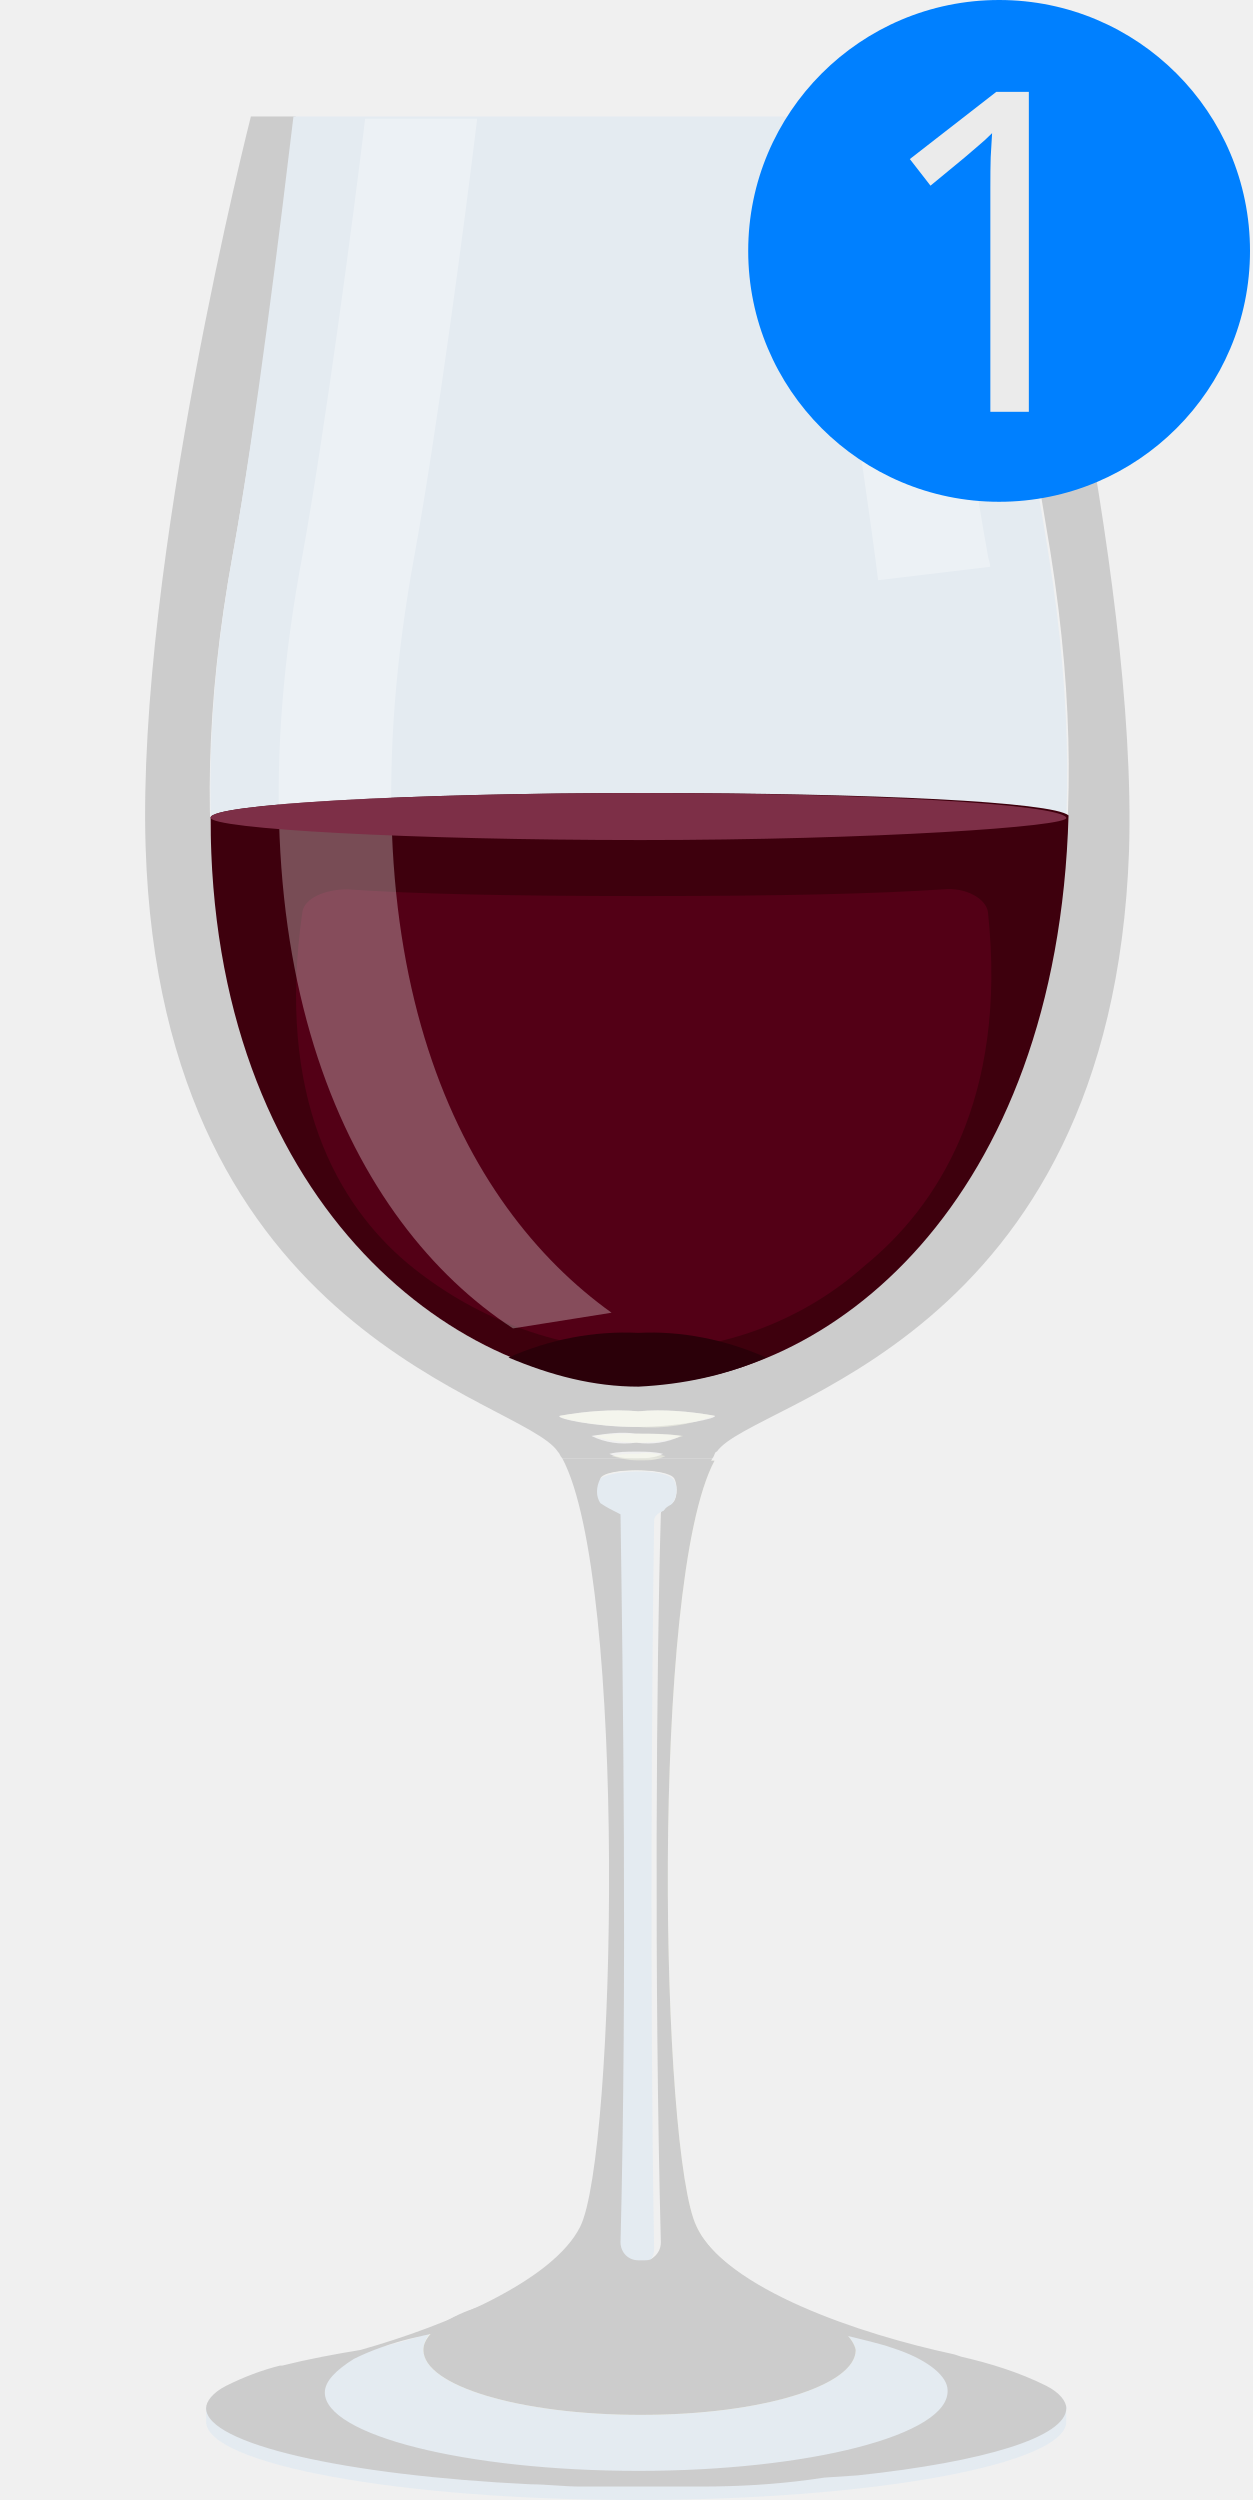
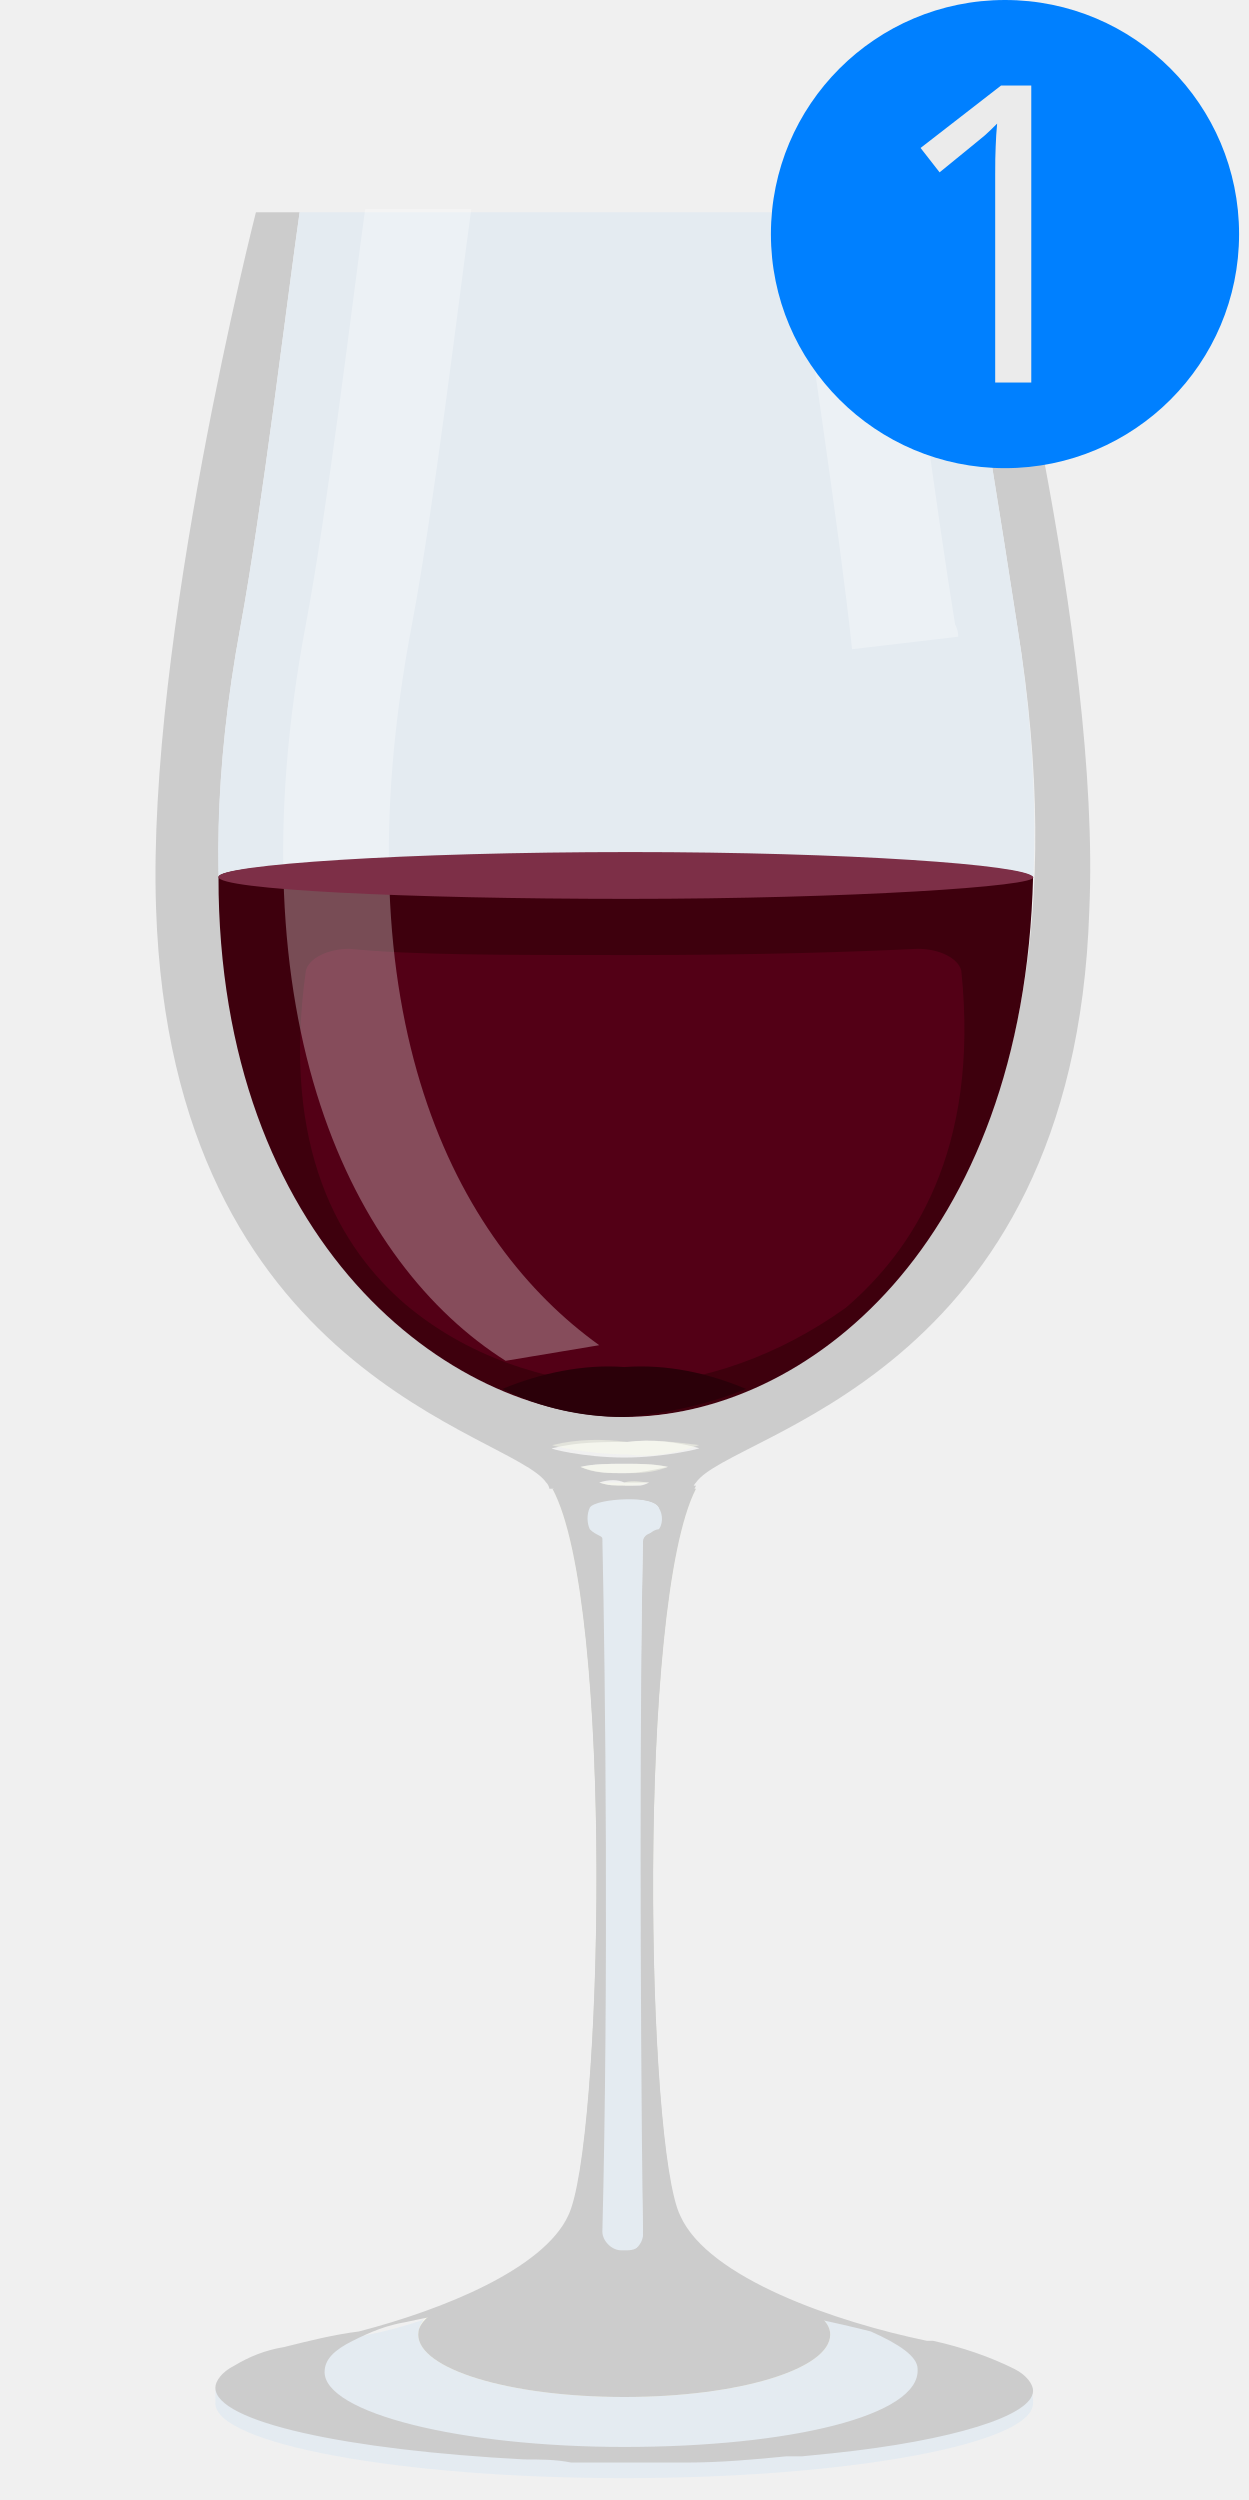
- <svg xmlns="http://www.w3.org/2000/svg" version="1.1" id="Layer_1" x="0px" y="0px" viewBox="0 0 55.9 111.6" style="enable-background:new 0 0 55.9 111.6;" xml:space="preserve">
+ <svg xmlns="http://www.w3.org/2000/svg" version="1.1" id="Layer_1" x="0px" y="0px" viewBox="0 0 40 80.1" style="enable-background:new 0 0 40 80.1;" xml:space="preserve">
  <style type="text/css">
	.st0{fill:#E4EBF1;}
	.st1{fill:#F8F9E9;}
	.st2{fill:#CCCCCC;}
	.st3{opacity:0.5;fill:#F8F9E9;enable-background:new    ;}
	.st4{fill:#3E000D;}
	.st5{fill:#530016;}
	.st6{fill:#2B0009;}
	.st7{opacity:0.3;fill:#FFFFFF;enable-background:new    ;}
	.st8{fill:#7D2F47;}
	.st9{fill:#0080FF;}
	.st10{fill:#EBEBEB;}
	.st11{font-family:'SegoeUI-Bold';}
- 	.st12{font-size:20px;}
+ 	.st12{font-size:13.335px;}
</style>
  <g id="Layer_2_1_">
    <g id="Layer_1-2">
-       <path class="st0" d="M47.6,108.1c0,1.9-8.6,3.5-19.2,3.5S9.2,110,9.2,108.1c0-0.1,0-0.4,0-0.6c0.6-1,2.9-1.8,7.2-2.6    c3.2-0.6,6.3-2.4,10.6-2.4c9.7,0,15.9,3.5,20.6,4.9C47.6,107.7,47.6,107.9,47.6,108.1z" />
-       <path class="st1" d="M36.6,103.4L36.6,103.4l-0.4-0.2l0,0c-2.4-1-4.4-2.3-5.1-3.8c-1.6-3.2-2.1-28.8,0.8-34.2h-6.7    c2.9,5.4,2.4,31,0.8,34.2c-0.7,1.3-2.4,2.6-4.4,3.5c-0.6,0.3-1.2,0.5-1.8,0.8s-0.9,0.8-0.9,1.2c0,1.6,4.3,2.9,9.7,2.9    s9.6-1.3,9.6-2.9C38.1,104.4,37.5,103.8,36.6,103.4z M26.8,67.1c-0.2-0.3-0.2-0.7,0-1.1c0.2-0.5,3.1-0.5,3.4,0    c0.2,0.4,0.1,1-0.1,1.1c-0.2,0.1-0.5,0.2-0.5,0.5c-0.2,6.7-0.3,20.9,0,32.5c0,0.5-0.4,0.8-0.8,0.8c0,0,0,0,0,0h-0.3    c-0.5,0-0.8-0.4-0.8-0.8c0,0,0,0,0,0c0.3-11.6,0.1-25.7,0-32.5C27.3,67.4,27.1,67.3,26.8,67.1z" />
-       <path class="st2" d="M45.6,5.2h-2.1c0.5,2.5,1.5,8,3.4,19.5c4.3,27.1-9.5,37.1-18.4,37.1S5.4,51.8,10.4,24.7    c1-5.5,2.3-15.3,2.8-19.5h-2c0,0-5.1,20-4.7,32.6c0.7,22,16.8,24.6,18.4,27c0.1,0.1,0.1,0.2,0.2,0.3h6.7c0.1-0.1,0.1-0.3,0.2-0.3    C33.6,62.5,49.6,60,50.4,38C50.8,25.4,45.6,5.2,45.6,5.2z M28.4,65.1c-0.4,0-0.8,0-1.2-0.2c0.4-0.1,0.8-0.1,1.2-0.1    c0.4,0,0.8,0,1.2,0.1C29.2,65.1,28.8,65.1,28.4,65.1z M28.4,64.4c-0.7,0.1-1.4,0-2-0.3c0.7-0.1,1.3-0.2,2-0.1c0.7,0,1.3,0,2,0.1    C29.8,64.4,29.1,64.5,28.4,64.4z M28.4,63.7c-1.9,0-3.7-0.4-3.4-0.5c1.1-0.2,2.3-0.3,3.5-0.2c1.1-0.1,2.3,0,3.4,0.2    C32.1,63.3,30.3,63.7,28.4,63.7z" />
-       <path class="st2" d="M46.7,106.5c-1.2-0.6-2.5-1-3.8-1.3l-0.3-0.1c-4.2-0.9-10.2-2.9-11.6-5.8c-1.6-3.2-2.1-28.8,0.8-34.2h-6.7    c2.9,5.4,2.4,31.1,0.8,34.3c-1.2,2.4-5.9,4.4-9.8,5.5l0,0c-1.2,0.2-2.3,0.4-3.5,0.7h-0.1c-0.8,0.2-1.6,0.5-2.4,0.9    c-0.6,0.3-0.9,0.7-0.9,1c0,1.6,6.2,3,14.5,3.4c0.7,0,1.5,0.1,2.2,0.1s1.6,0,2.4,0h2h1c1.7,0,3.3-0.1,4.8-0.3l0.7-0.1l1.5-0.1    c5.6-0.6,9.3-1.7,9.3-3C47.6,107.2,47.3,106.8,46.7,106.5z M26.7,67.1c-0.2-0.3-0.2-0.7,0-1.1c0.2-0.5,3.1-0.5,3.4,0    c0.2,0.4,0.1,1-0.1,1.1c-0.2,0.1-0.5,0.2-0.5,0.5c-0.2,6.7-0.3,20.9,0,32.5c0,0.5-0.4,0.8-0.8,0.9c0,0,0,0,0,0h-0.3    c-0.5,0-0.8-0.4-0.8-0.8c0,0,0,0,0,0c0.3-11.6,0.1-25.7,0-32.5C27.3,67.4,27.1,67.3,26.7,67.1L26.7,67.1z M28.5,110.3    c-7.7,0-14-1.6-14-3.5c0-0.5,0.5-1,1.3-1.5c0.8-0.4,1.7-0.7,2.5-0.9c3.3-0.8,6.7-1.1,10.1-1.1c3.7-0.1,7.5,0.4,11.1,1.4l0,0    l0.6,0.2l0,0c1.4,0.5,2.2,1.2,2.2,1.8C42.4,108.7,36.1,110.3,28.5,110.3z" />
-       <path class="st3" d="M31.9,63.2c-1.1,0.4-2.3,0.6-3.4,0.5c-1.9,0-3.7-0.4-3.5-0.5c1.2-0.2,2.3-0.3,3.5-0.2    C29.6,62.9,30.7,63,31.9,63.2z M28.5,64c-0.7,0-1.3,0-2,0.1c0.6,0.2,1.3,0.3,2,0.3c0.7,0,1.4-0.1,2-0.3C29.8,64,29.1,64,28.5,64z     M28.5,64.9c-0.4,0-0.8,0-1.2,0.1c0.4,0.1,0.8,0.2,1.2,0.2c0.4,0,0.8,0,1.2-0.2C29.3,64.9,28.9,64.8,28.5,64.9z" />
-       <path class="st0" d="M28.5,61.8c-8.9,0-23-10.1-18.1-37.1c1-5.5,2.2-15.3,2.7-19.5h30.3c0.5,2.5,1.5,8,3.4,19.5    C51.2,51.9,37.3,61.8,28.5,61.8z" />
-       <path class="st0" d="M30.1,66.1c-0.3-0.6-3.1-0.5-3.4,0c-0.2,0.3-0.2,0.7,0,1.1c0.3,0.2,0.6,0.3,0.6,0.6c0.2,6.7,0.3,20.9,0,32.5    c0,0.5,0.4,0.9,0.8,0.9c0,0,0,0,0,0h0.3c0.5,0,0.8-0.4,0.8-0.8c0,0,0,0,0,0c-0.2-11.6-0.1-25.8,0-32.5c0-0.3,0.3-0.4,0.5-0.5    C30.2,67.1,30.3,66.5,30.1,66.1z" />
-       <path class="st2" d="M36.6,103.4L36.6,103.4l-0.4-0.2l0,0c-2.4-1-4.4-2.3-5.1-3.8c-1.6-3.2-2.1-28.8,0.8-34.2h-6.7    c2.9,5.4,2.4,31,0.8,34.2c-0.7,1.3-2.4,2.6-4.4,3.5c-0.6,0.2-1.2,0.4-1.8,0.8c-0.6,0.4-0.9,0.8-0.9,1.2c0,1.6,4.3,2.9,9.7,2.9    s9.6-1.3,9.6-2.9C38.1,104.4,37.5,103.8,36.6,103.4z M26.8,67.1c-0.2-0.3-0.2-0.7,0-1.1c0.2-0.5,3.1-0.5,3.4,0    c0.2,0.4,0.1,1-0.1,1.1c-0.2,0.1-0.5,0.2-0.5,0.5c-0.2,6.7-0.3,20.9,0,32.5c0,0.5-0.4,0.8-0.8,0.8c0,0,0,0,0,0h-0.3    c-0.5,0-0.8-0.4-0.8-0.8c0,0,0,0,0,0c0.3-11.6,0.1-25.7,0-32.5C27.3,67.4,27.1,67.3,26.8,67.1z" />
-       <path class="st4" d="M28.5,61.8c-8.2,0-19.1-8.2-19.1-25.3c0-0.6,8.9-1.1,19.4-1.1c10.2,0,18.2,0.4,18.9,1    C47.2,53.7,37,61.8,28.5,61.8z" />
-       <path class="st5" d="M28.5,60.3c-3.8-0.1-7.4-1.5-10.3-3.9c-3.1-2.6-5.9-7.4-4.7-15.7c0.1-0.6,1-1,2-1c2.9,0.2,7,0.3,13.2,0.3    s10.4-0.1,13.4-0.3c1-0.1,1.9,0.4,2,1c0.9,8.4-2.3,13.2-5.5,15.8C35.8,59,32.2,60.3,28.5,60.3z" />
-       <path class="st6" d="M34.2,60.6c-1.8,0.8-3.7,1.2-5.7,1.3c-2,0-3.9-0.5-5.8-1.3c1.8-0.8,3.8-1.2,5.8-1.1    C30.4,59.4,32.4,59.8,34.2,60.6z" />
-       <path class="st7" d="M22.9,59.3l4.4-0.7c-6.7-4.8-12.2-15.3-8.8-33.8c1-5.5,2.3-15.3,2.8-19.5h-5c-0.5,4.2-1.8,14-2.8,19.5    C10,43.3,15.7,54.6,22.9,59.3z" />
-       <path class="st7" d="M39.2,25.9l5-0.6c0-0.2-0.1-0.4-0.1-0.5c-1-5.5-2.3-15.3-2.8-19.5h-5C36.8,9.9,38.5,20.3,39.2,25.9z" />
-       <path class="st8" d="M47.6,36.5c0.2,0.4-8.7,1-19,1S9.4,37,9.4,36.5c0-0.6,8.8-1.1,19.3-1.1C38.9,35.4,47.3,35.9,47.6,36.5z" />
+       <path class="st0" d="M33.1,77c0,1.3-5.9,2.4-13.1,2.4S6.9,78.3,6.9,77c0-0.1,0-0.3,0-0.4c0.4-0.7,2-1.2,4.9-1.8    c2.2-0.4,4.3-1.7,7.2-1.7c6.6,0,10.8,2.4,14,3.4C33.1,76.7,33.1,76.9,33.1,77z" />
+       <path class="st1" d="M25.6,73.8L25.6,73.8l-0.3-0.1l0,0c-1.6-0.7-3-1.6-3.5-2.6c-1.1-2.2-1.4-19.7,0.5-23.4h-4.6    c2,3.7,1.6,21.2,0.5,23.4c-0.5,0.9-1.6,1.8-3,2.4c-0.4,0.2-0.8,0.4-1.2,0.5c-0.4,0.2-0.6,0.5-0.6,0.8c0,1.1,2.9,2,6.6,2    s6.6-0.9,6.6-2C26.6,74.4,26.2,74.1,25.6,73.8z M18.9,49c-0.1-0.2-0.1-0.5,0-0.7c0.2-0.3,2.1-0.4,2.3,0c0.1,0.3,0,0.7-0.1,0.7    c-0.1,0-0.3,0.1-0.4,0.3c-0.1,4.6-0.2,14.3,0,22.2c0,0.3-0.2,0.6-0.6,0.6c0,0,0,0,0,0h-0.2c-0.3,0-0.6-0.3-0.6-0.6c0,0,0,0,0,0    c0.2-7.9,0.1-17.6,0-22.2C19.3,49.2,19.1,49.2,18.9,49z" />
+       <path class="st2" d="M31.7,6.8h-1.4c0.4,1.7,1.1,5.5,2.3,13.3c3,18.5-6.5,25.3-12.5,25.3S4.3,38.5,7.7,20.1    C8.4,16.3,9.2,9.6,9.6,6.8H8.2c0,0-3.5,13.7-3.2,22.3c0.5,15,11.4,16.8,12.5,18.4c0.1,0.1,0.1,0.2,0.1,0.2h4.6    c0-0.1,0.1-0.2,0.1-0.2c1.1-1.6,12.1-3.3,12.6-18.3C35.3,20.5,31.7,6.8,31.7,6.8z M20,47.6c-0.3,0-0.5,0-0.8-0.1    c0.3-0.1,0.6-0.1,0.8,0c0.3,0,0.5,0,0.8,0C20.6,47.6,20.3,47.7,20,47.6z M20,47.2c-0.5,0-0.9,0-1.4-0.2c0.4-0.1,0.9-0.1,1.4-0.1    c0.5,0,0.9,0,1.4,0.1C20.9,47.1,20.5,47.2,20,47.2z M20,46.7c-1.3,0-2.5-0.3-2.3-0.3c0.8-0.2,1.6-0.2,2.4-0.2    c0.8-0.1,1.6,0,2.3,0.2C22.5,46.4,21.3,46.7,20,46.7z" />
+       <path class="st2" d="M32.5,75.9c-0.8-0.4-1.7-0.7-2.6-0.9l-0.2,0c-2.9-0.6-7-2-7.9-4c-1.1-2.2-1.4-19.7,0.5-23.4h-4.6    c2,3.7,1.6,21.2,0.5,23.4c-0.8,1.7-4,3-6.7,3.7l0,0c-0.8,0.1-1.6,0.3-2.4,0.5H9.1c-0.6,0.1-1.1,0.3-1.6,0.6    c-0.4,0.2-0.6,0.5-0.6,0.7c0,1.1,4.2,2,9.9,2.3c0.5,0,1,0,1.5,0.1c0.5,0,1.1,0,1.7,0h1.4H22c1.1,0,2.2-0.1,3.2-0.2l0.5,0l1-0.1    c3.8-0.4,6.4-1.2,6.4-2C33.1,76.4,32.9,76.1,32.5,75.9z M18.8,49c-0.1-0.2-0.1-0.5,0-0.7c0.2-0.3,2.1-0.4,2.3,0    c0.1,0.3,0,0.7-0.1,0.7c-0.1,0-0.3,0.1-0.4,0.3c-0.1,4.6-0.2,14.3,0,22.2c0,0.3-0.2,0.6-0.6,0.6c0,0,0,0,0,0h-0.2    c-0.3,0-0.6-0.3-0.6-0.6c0,0,0,0,0,0c0.2-7.9,0.1-17.6,0-22.2C19.3,49.2,19.1,49.2,18.8,49L18.8,49z M20,78.4    c-5.3,0-9.6-1.1-9.6-2.4c0-0.4,0.3-0.7,0.9-1c0.6-0.3,1.1-0.5,1.7-0.6c2.3-0.5,4.6-0.8,6.9-0.7c2.6-0.1,5.1,0.3,7.6,0.9l0,0    l0.4,0.1l0,0c0.9,0.4,1.5,0.8,1.5,1.2C29.5,77.4,25.3,78.4,20,78.4z" />
+       <path class="st3" d="M22.4,46.3c-0.8,0.3-1.6,0.4-2.3,0.3c-1.3,0-2.5-0.3-2.4-0.3c0.8-0.2,1.6-0.2,2.4-0.1    C20.8,46.1,21.6,46.2,22.4,46.3z M20,46.9c-0.5,0-0.9,0-1.4,0.1c0.4,0.2,0.9,0.2,1.4,0.2c0.5,0,0.9,0,1.4-0.2    C21,46.9,20.5,46.9,20,46.9z M20,47.5c-0.3,0-0.5,0-0.8,0c0.3,0.1,0.5,0.1,0.8,0.1c0.3,0,0.5,0,0.8-0.1    C20.6,47.5,20.3,47.4,20,47.5z" />
+       <path class="st0" d="M20,45.4c-6.1,0-15.7-6.9-12.3-25.3C8.4,16.3,9.2,9.6,9.6,6.8h20.7c0.4,1.7,1.1,5.5,2.3,13.3    C35.5,38.6,26.1,45.4,20,45.4z" />
+       <path class="st0" d="M21.1,48.3c-0.2-0.4-2.1-0.4-2.3,0c-0.1,0.2-0.1,0.5,0,0.7c0.2,0.1,0.4,0.2,0.4,0.4c0.1,4.6,0.2,14.2,0,22.2    c0,0.3,0.3,0.6,0.6,0.6c0,0,0,0,0,0H20c0.3,0,0.6-0.3,0.6-0.6c0,0,0,0,0,0c-0.1-7.9-0.1-17.6,0-22.2c0-0.2,0.2-0.3,0.4-0.3    C21.2,49,21.3,48.6,21.1,48.3z" />
+       <path class="st2" d="M25.6,73.8L25.6,73.8l-0.3-0.1l0,0c-1.6-0.7-3-1.6-3.5-2.6c-1.1-2.2-1.4-19.7,0.5-23.4h-4.6    c2,3.7,1.6,21.2,0.5,23.4c-0.5,0.9-1.6,1.8-3,2.4c-0.4,0.1-0.8,0.3-1.2,0.5c-0.4,0.3-0.6,0.5-0.6,0.8c0,1.1,2.9,2,6.6,2    s6.6-0.9,6.6-2C26.6,74.4,26.2,74.1,25.6,73.8z M18.9,49c-0.1-0.2-0.1-0.5,0-0.7c0.2-0.3,2.1-0.4,2.3,0c0.1,0.3,0,0.7-0.1,0.7    c-0.1,0-0.3,0.1-0.4,0.3c-0.1,4.6-0.2,14.3,0,22.2c0,0.3-0.2,0.6-0.6,0.6c0,0,0,0,0,0h-0.2c-0.3,0-0.6-0.3-0.6-0.6c0,0,0,0,0,0    c0.2-7.9,0.1-17.6,0-22.2C19.3,49.2,19.1,49.2,18.9,49z" />
+       <path class="st4" d="M20,45.4c-5.6,0-13-5.6-13-17.3c0-0.4,6.1-0.7,13.2-0.7c7,0,12.5,0.3,12.9,0.7C32.8,39.9,25.8,45.4,20,45.4z" />
+       <path class="st5" d="M20,44.4c-2.6-0.1-5.1-1-7-2.6c-2.1-1.8-4-5-3.2-10.7c0.1-0.4,0.7-0.7,1.4-0.7c2,0.2,4.8,0.2,9,0.2    s7.1-0.1,9.2-0.2c0.7,0,1.3,0.3,1.4,0.7c0.6,5.8-1.6,9-3.7,10.8C25,43.4,22.6,44.3,20,44.4z" />
+       <path class="st6" d="M23.9,44.5c-1.2,0.5-2.6,0.8-3.9,0.9c-1.4,0-2.7-0.3-3.9-0.9c1.2-0.5,2.6-0.8,3.9-0.7    C21.4,43.7,22.7,44,23.9,44.5z" />
+       <path class="st7" d="M16.2,43.6l3-0.5c-4.6-3.3-8.4-10.5-6-23.1c0.7-3.7,1.5-10.4,1.9-13.3h-3.4c-0.4,2.9-1.2,9.6-1.9,13.3    C7.4,32.7,11.3,40.5,16.2,43.6z" />
+       <path class="st7" d="M27.3,20.8l3.4-0.4c0-0.1,0-0.2-0.1-0.4C30,16.3,29.1,9.6,28.8,6.8h-3.4C25.8,9.9,26.9,17,27.3,20.8z" />
+       <path class="st8" d="M33.1,28.1c0.2,0.3-5.9,0.7-13,0.7S7,28.5,7,28.1s6-0.8,13.2-0.8C27.1,27.3,32.9,27.7,33.1,28.1z" />
    </g>
  </g>
  <g>
-     <circle id="path1269" class="st9" cx="44.6" cy="11.2" r="11.2" />
-     <text transform="matrix(1 0 0 1 38.8339 18.3819)" class="st10 st11 st12">1</text>
+     <circle id="path1269" class="st9" cx="32.2" cy="7.5" r="7.5" />
+     <text transform="matrix(1 0 0 1 28.3077 12.2563)" class="st10 st11 st12">1</text>
  </g>
</svg>
